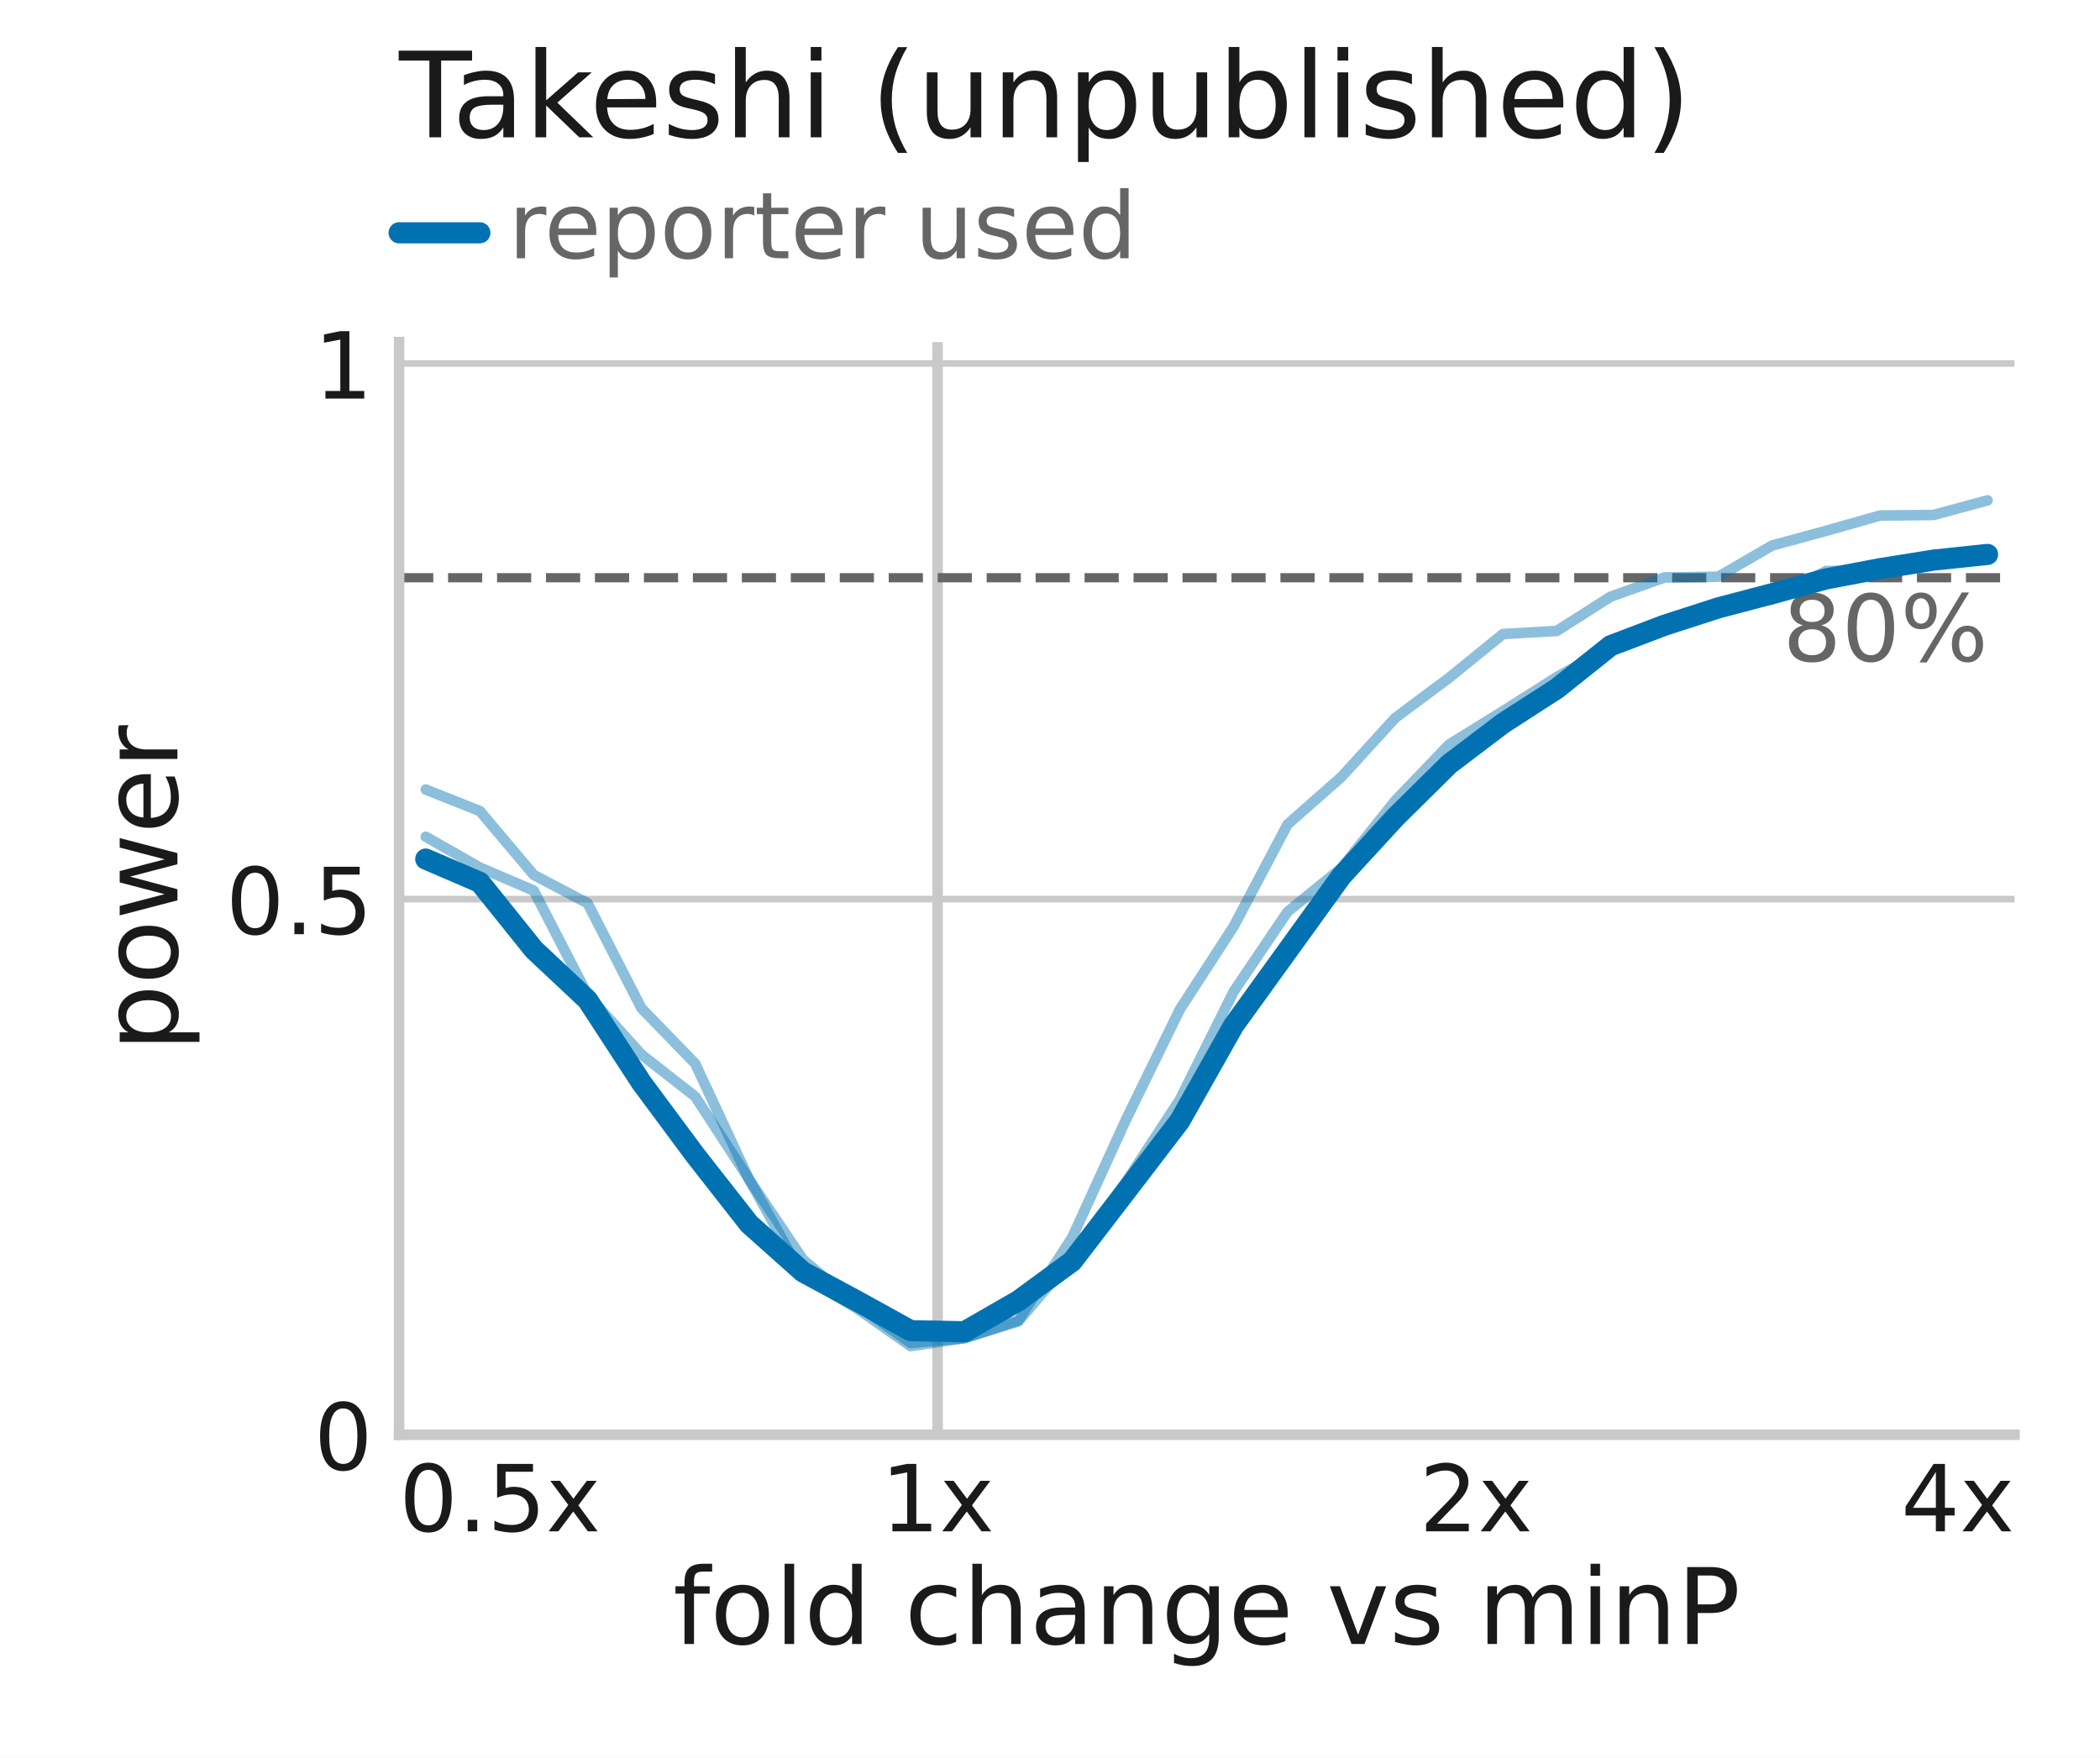
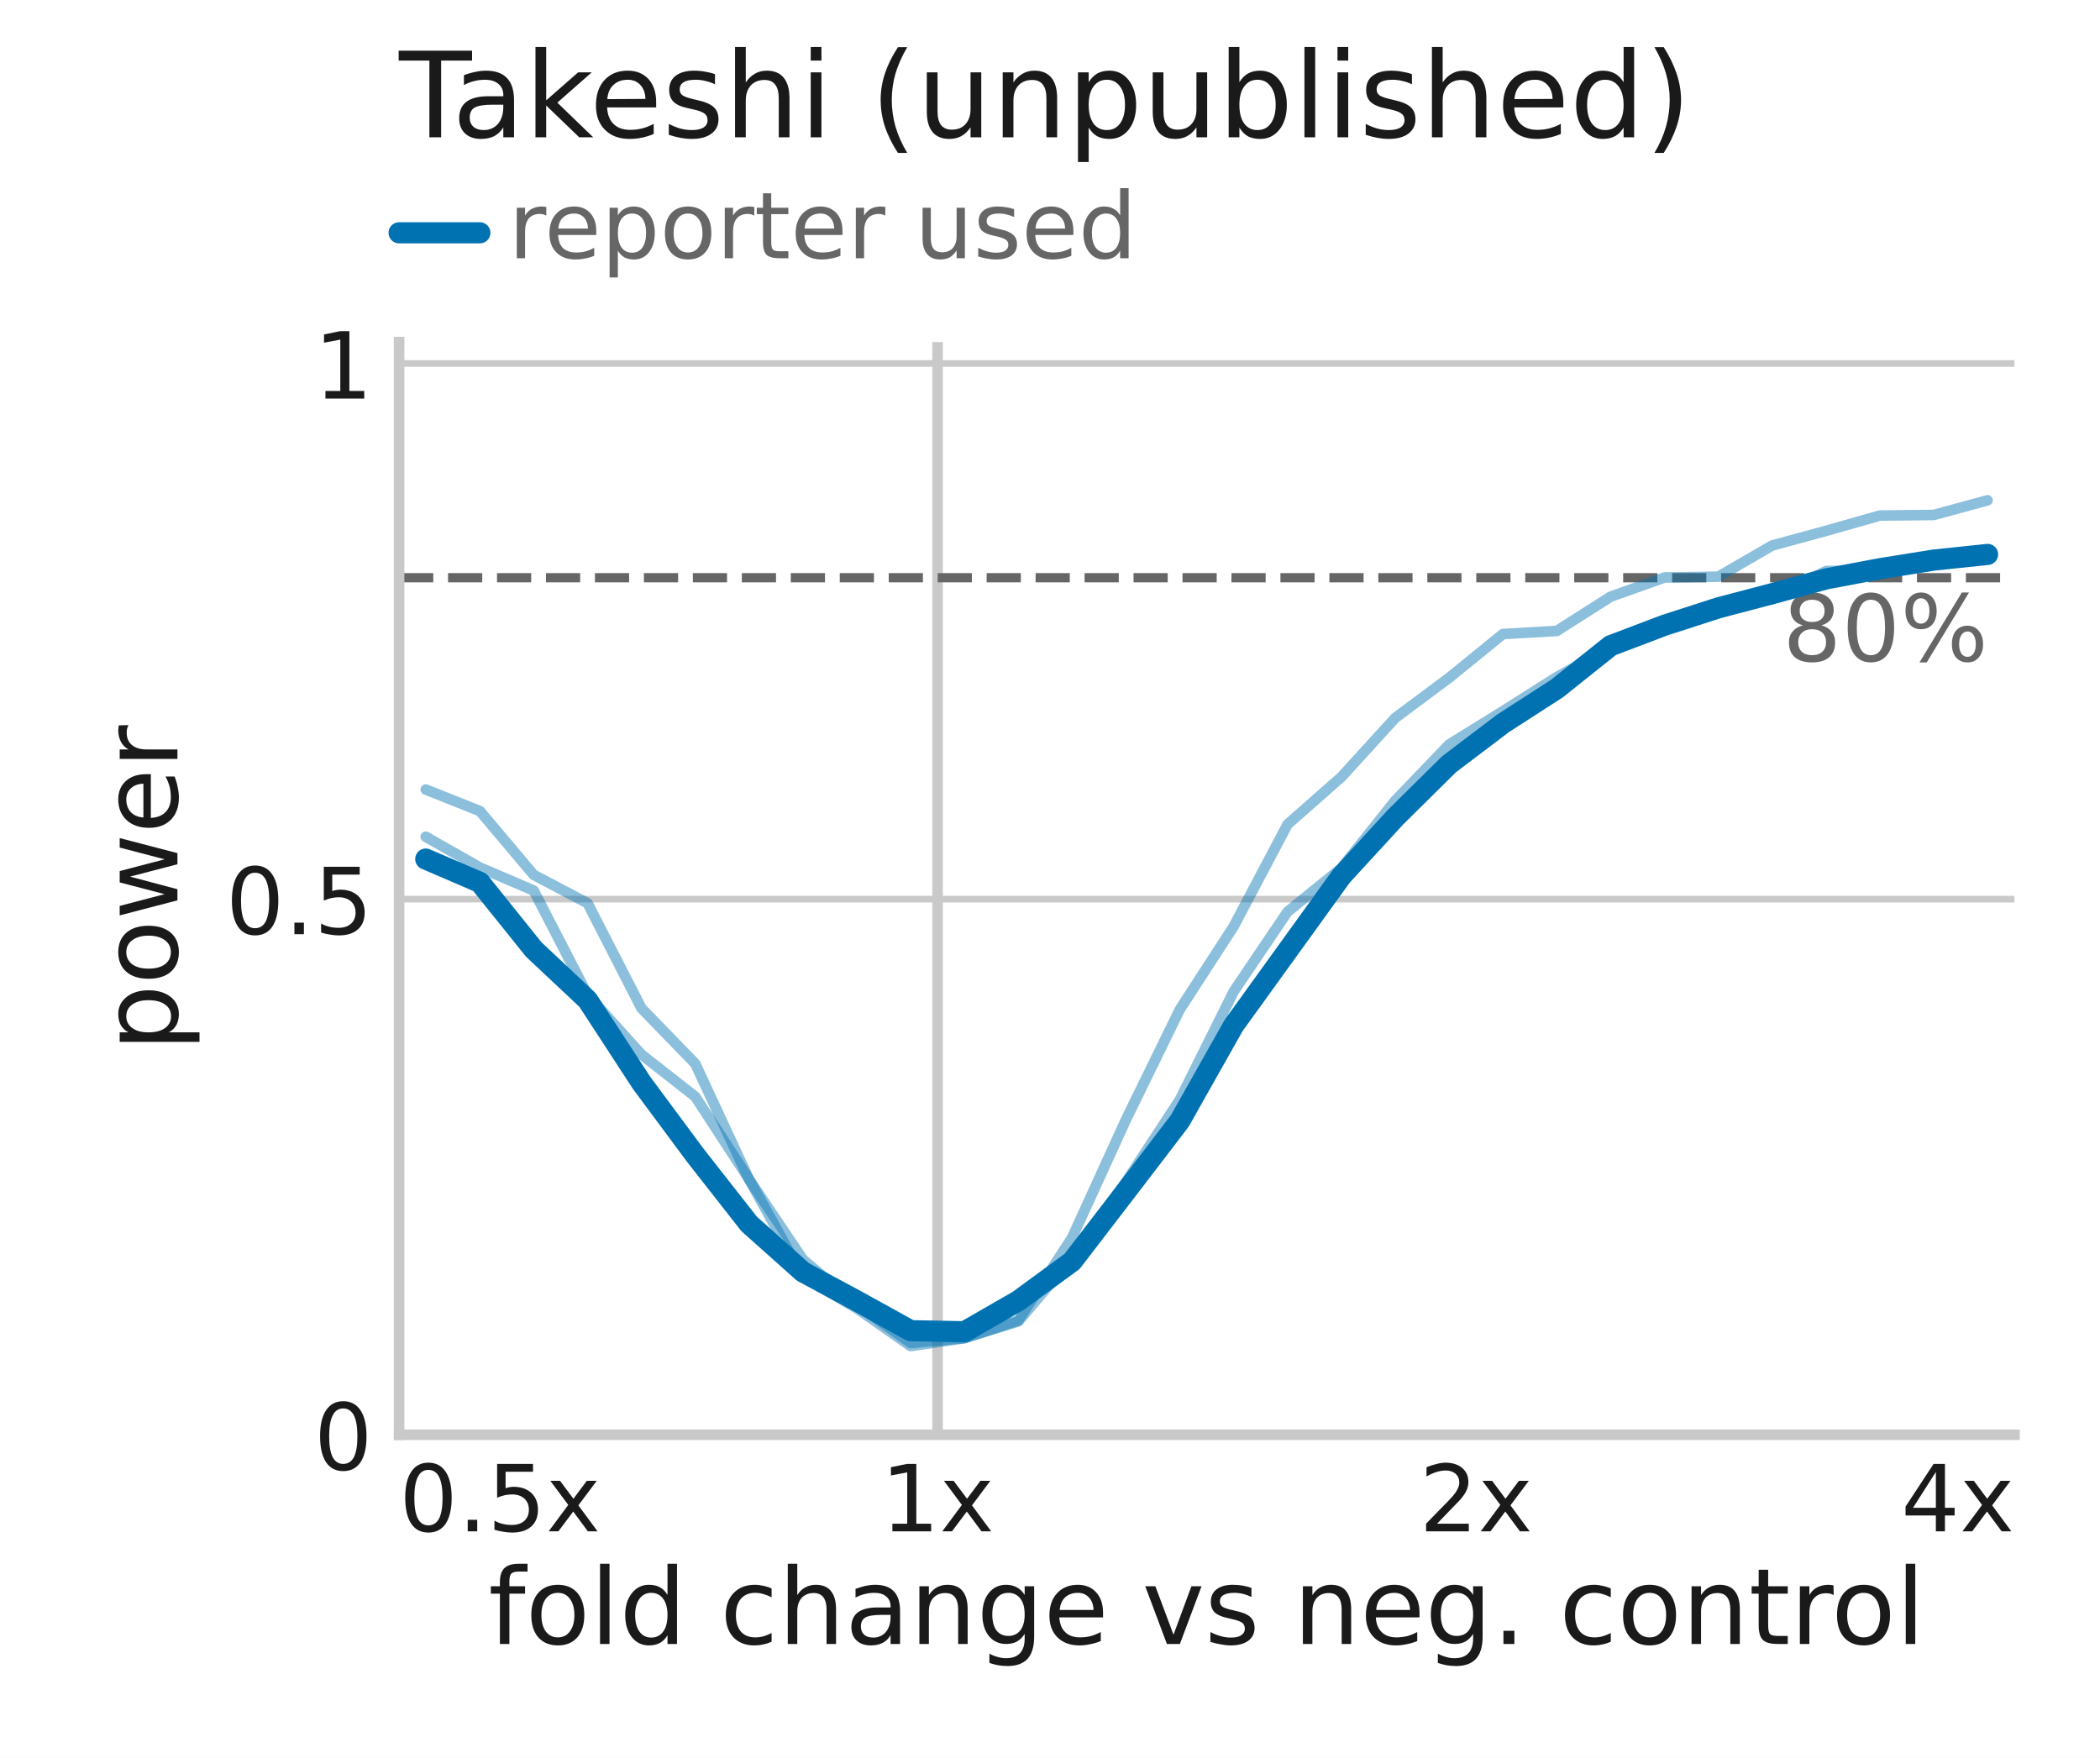
<svg xmlns="http://www.w3.org/2000/svg" width="159.12pt" height="133.2pt" viewBox="0 0 159.12 133.2" version="1.1">
  <defs>
    <style type="text/css">*{stroke-linejoin: round; stroke-linecap: butt}</style>
  </defs>
  <g id="figure_1">
    <g id="patch_1">
      <path d="M 0 133.2  L 159.12 133.2  L 159.12 0  L 0 0  z " style="fill: #ffffff" />
    </g>
    <g id="axes_1">
      <g id="patch_2">
        <path d="M 30.24 108.72  L 152.64 108.72  L 152.64 25.92  L 30.24 25.92  z " style="fill: #ffffff" />
      </g>
      <g id="matplotlib.axis_1">
        <g id="xtick_1">
          <g id="line2d_1" />
          <g id="text_1">
            <text style="font-size: 7px; font-family: 'DejaVu Sans', 'Bitstream Vera Sans', 'Computer Modern Sans Serif', 'Lucida Grande', 'Verdana', 'Geneva', 'Lucid', 'Arial', 'Helvetica', 'Avant Garde', sans-serif; text-anchor: start; fill: #1a1a1a" x="30.24" y="116.039" transform="rotate(-0 30.24 116.0389)">0.5x</text>
          </g>
        </g>
        <g id="xtick_2">
          <g id="line2d_2" />
          <g id="text_2">
            <text style="font-size: 7px; font-family: 'DejaVu Sans', 'Bitstream Vera Sans', 'Computer Modern Sans Serif', 'Lucida Grande', 'Verdana', 'Geneva', 'Lucid', 'Arial', 'Helvetica', 'Avant Garde', sans-serif; text-anchor: middle; fill: #1a1a1a" x="71.04" y="116.039" transform="rotate(-0 71.04 116.0389)">1x</text>
          </g>
        </g>
        <g id="xtick_3">
          <g id="line2d_3" />
          <g id="text_3">
            <text style="font-size: 7px; font-family: 'DejaVu Sans', 'Bitstream Vera Sans', 'Computer Modern Sans Serif', 'Lucida Grande', 'Verdana', 'Geneva', 'Lucid', 'Arial', 'Helvetica', 'Avant Garde', sans-serif; text-anchor: middle; fill: #1a1a1a" x="111.84" y="116.039" transform="rotate(-0 111.84 116.0389)">2x</text>
          </g>
        </g>
        <g id="xtick_4">
          <g id="line2d_4" />
          <g id="text_4">
            <text style="font-size: 7px; font-family: 'DejaVu Sans', 'Bitstream Vera Sans', 'Computer Modern Sans Serif', 'Lucida Grande', 'Verdana', 'Geneva', 'Lucid', 'Arial', 'Helvetica', 'Avant Garde', sans-serif; text-anchor: end; fill: #1a1a1a" x="152.64" y="116.039" transform="rotate(-0 152.64 116.0389)">4x</text>
          </g>
        </g>
        <g id="text_5">
-           <text style="font-size: 8px; font-family: 'DejaVu Sans', 'Bitstream Vera Sans', 'Computer Modern Sans Serif', 'Lucida Grande', 'Verdana', 'Geneva', 'Lucid', 'Arial', 'Helvetica', 'Avant Garde', sans-serif; text-anchor: middle; fill: #1a1a1a" x="91.44" y="124.573" transform="rotate(-0 91.44 124.5734)">fold change vs minP</text>
+           <text style="font-size: 8px; font-family: 'DejaVu Sans', 'Bitstream Vera Sans', 'Computer Modern Sans Serif', 'Lucida Grande', 'Verdana', 'Geneva', 'Lucid', 'Arial', 'Helvetica', 'Avant Garde', sans-serif; text-anchor: middle; fill: #1a1a1a" x="91.44" y="124.573" transform="rotate(-0 91.44 124.5734)">fold change vs neg. control</text>
        </g>
      </g>
      <g id="matplotlib.axis_2">
        <g id="ytick_1">
          <g id="line2d_5">
-             <path d="M 30.24 108.72  L 152.64 108.72  " clip-path="url(#pc0f645b5f4)" style="fill: none; stroke: #c9c9c9; stroke-width: 0.5; stroke-linecap: square" />
+             <path d="M 30.24 108.72  L 152.64 108.72  " clip-path="url(#pe0666fcbfd)" style="fill: none; stroke: #c9c9c9; stroke-width: 0.5; stroke-linecap: square" />
          </g>
          <g id="line2d_6" />
          <g id="text_6">
            <text style="font-size: 7px; font-family: 'DejaVu Sans', 'Bitstream Vera Sans', 'Computer Modern Sans Serif', 'Lucida Grande', 'Verdana', 'Geneva', 'Lucid', 'Arial', 'Helvetica', 'Avant Garde', sans-serif; text-anchor: end; fill: #1a1a1a" x="28.24" y="111.379" transform="rotate(-0 28.24 111.3795)">0</text>
          </g>
        </g>
        <g id="ytick_2">
          <g id="line2d_7">
-             <path d="M 30.24 68.132  L 152.64 68.132  " clip-path="url(#pc0f645b5f4)" style="fill: none; stroke: #c9c9c9; stroke-width: 0.5; stroke-linecap: square" />
+             <path d="M 30.24 68.132  L 152.64 68.132  " clip-path="url(#pe0666fcbfd)" style="fill: none; stroke: #c9c9c9; stroke-width: 0.5; stroke-linecap: square" />
          </g>
          <g id="line2d_8" />
          <g id="text_7">
            <text style="font-size: 7px; font-family: 'DejaVu Sans', 'Bitstream Vera Sans', 'Computer Modern Sans Serif', 'Lucida Grande', 'Verdana', 'Geneva', 'Lucid', 'Arial', 'Helvetica', 'Avant Garde', sans-serif; text-anchor: end; fill: #1a1a1a" x="28.24" y="70.791" transform="rotate(-0 28.24 70.79122)">0.5</text>
          </g>
        </g>
        <g id="ytick_3">
          <g id="line2d_9">
-             <path d="M 30.24 27.544  L 152.64 27.544  " clip-path="url(#pc0f645b5f4)" style="fill: none; stroke: #c9c9c9; stroke-width: 0.5; stroke-linecap: square" />
+             <path d="M 30.24 27.544  L 152.64 27.544  " clip-path="url(#pe0666fcbfd)" style="fill: none; stroke: #c9c9c9; stroke-width: 0.5; stroke-linecap: square" />
          </g>
          <g id="line2d_10" />
          <g id="text_8">
            <text style="font-size: 7px; font-family: 'DejaVu Sans', 'Bitstream Vera Sans', 'Computer Modern Sans Serif', 'Lucida Grande', 'Verdana', 'Geneva', 'Lucid', 'Arial', 'Helvetica', 'Avant Garde', sans-serif; text-anchor: end; fill: #1a1a1a" x="28.24" y="30.203" transform="rotate(-0 28.24 30.20298)">1</text>
          </g>
        </g>
        <g id="text_9">
          <text style="font-size: 8px; font-family: 'DejaVu Sans', 'Bitstream Vera Sans', 'Computer Modern Sans Serif', 'Lucida Grande', 'Verdana', 'Geneva', 'Lucid', 'Arial', 'Helvetica', 'Avant Garde', sans-serif; text-anchor: middle; fill: #1a1a1a" x="13.444" y="67.32" transform="rotate(-90 13.44406 67.32)">power</text>
        </g>
      </g>
      <g id="line2d_11">
-         <path d="M 71.04 108.72  L 71.04 25.92  " clip-path="url(#pc0f645b5f4)" style="fill: none; stroke: #c9c9c9; stroke-width: 0.8; stroke-linecap: square" />
+         <path d="M 71.04 108.72  L 71.04 25.92  " clip-path="url(#pe0666fcbfd)" style="fill: none; stroke: #c9c9c9; stroke-width: 0.8; stroke-linecap: square" />
      </g>
      <g id="line2d_12">
-         <path d="M 30.24 43.779  L 152.64 43.779  " clip-path="url(#pc0f645b5f4)" style="fill: none; stroke-dasharray: 2.59,1.12; stroke-dashoffset: 0; stroke: #666666; stroke-width: 0.7" />
+         <path d="M 30.24 43.779  L 152.64 43.779  " clip-path="url(#pe0666fcbfd)" style="fill: none; stroke-dasharray: 2.59,1.12; stroke-dashoffset: 0; stroke: #666666; stroke-width: 0.7" />
      </g>
      <g id="patch_3">
        <path d="M 30.24 108.72  L 30.24 25.92  " style="fill: none; stroke: #c9c9c9; stroke-width: 0.8; stroke-linejoin: miter; stroke-linecap: square" />
      </g>
      <g id="patch_4">
        <path d="M 30.24 108.72  L 152.64 108.72  " style="fill: none; stroke: #c9c9c9; stroke-width: 0.8; stroke-linejoin: miter; stroke-linecap: square" />
      </g>
      <g id="line2d_13">
-         <path d="M 32.26 59.828  L 36.36 61.459  L 40.44 66.296  L 44.52 68.441  L 48.6 76.396  L 52.68 80.602  L 56.76 89.377  L 60.84 95.442  L 64.92 98.869  L 69 101.77  L 73.08 101.399  L 77.16 100.053  L 81.24 93.773  L 85.32 84.836  L 89.4 76.488  L 93.48 70.196  L 97.56 62.468  L 101.64 58.876  L 105.72 54.402  L 109.8 51.362  L 113.88 48.045  L 117.96 47.809  L 122.04 45.213  L 126.12 43.759  L 130.2 43.702  L 134.28 41.337  L 138.36 40.226  L 142.44 39.067  L 146.52 39.022  L 150.6 37.913  " clip-path="url(#pc0f645b5f4)" style="fill: none; stroke: #0072b2; stroke-opacity: 0.45; stroke-width: 0.8; stroke-linecap: round" />
+         <path d="M 32.26 59.828  L 36.36 61.459  L 40.44 66.296  L 44.52 68.441  L 48.6 76.396  L 52.68 80.602  L 56.76 89.377  L 60.84 95.442  L 64.92 98.869  L 69 101.77  L 73.08 101.399  L 77.16 100.053  L 81.24 93.773  L 85.32 84.836  L 89.4 76.488  L 93.48 70.196  L 97.56 62.468  L 101.64 58.876  L 105.72 54.402  L 109.8 51.362  L 113.88 48.045  L 117.96 47.809  L 122.04 45.213  L 126.12 43.759  L 130.2 43.702  L 134.28 41.337  L 138.36 40.226  L 142.44 39.067  L 146.52 39.022  L 150.6 37.913  " clip-path="url(#pe0666fcbfd)" style="fill: none; stroke: #0072b2; stroke-opacity: 0.45; stroke-width: 0.8; stroke-linecap: round" />
      </g>
      <g id="line2d_14">
-         <path d="M 32.26 63.405  L 36.36 65.737  L 40.44 67.486  L 44.52 75.385  L 48.6 79.904  L 52.68 83.101  L 56.76 89.363  L 60.84 96.737  L 64.92 99.142  L 69 102.002  L 73.08 101.401  L 77.16 100.133  L 81.24 95.31  L 85.32 89.556  L 89.4 83.328  L 93.48 75.128  L 97.56 69.09  L 101.64 65.782  L 105.72 60.671  L 109.8 56.416  L 113.88 53.89  L 117.96 51.305  L 122.04 49.046  L 126.12 47.521  L 130.2 46.154  L 134.28 45.408  L 138.36 43.269  L 142.44 43.212  L 146.52 42.058  L 150.6 42.035  " clip-path="url(#pc0f645b5f4)" style="fill: none; stroke: #0072b2; stroke-opacity: 0.45; stroke-width: 0.8; stroke-linecap: round" />
+         <path d="M 32.26 63.405  L 36.36 65.737  L 40.44 67.486  L 44.52 75.385  L 48.6 79.904  L 52.68 83.101  L 56.76 89.363  L 60.84 96.737  L 64.92 99.142  L 69 102.002  L 73.08 101.401  L 77.16 100.133  L 81.24 95.31  L 85.32 89.556  L 89.4 83.328  L 93.48 75.128  L 97.56 69.09  L 101.64 65.782  L 105.72 60.671  L 109.8 56.416  L 113.88 53.89  L 117.96 51.305  L 122.04 49.046  L 126.12 47.521  L 130.2 46.154  L 134.28 45.408  L 138.36 43.269  L 142.44 43.212  L 146.52 42.058  L 150.6 42.035  " clip-path="url(#pe0666fcbfd)" style="fill: none; stroke: #0072b2; stroke-opacity: 0.45; stroke-width: 0.8; stroke-linecap: round" />
      </g>
      <g id="text_10">
        <text style="font-size: 7px; font-family: 'DejaVu Sans', 'Bitstream Vera Sans', 'Computer Modern Sans Serif', 'Lucida Grande', 'Verdana', 'Geneva', 'Lucid', 'Arial', 'Helvetica', 'Avant Garde', sans-serif; text-anchor: end; fill: #666666" x="150.64" y="50.098" transform="rotate(-0 150.64 50.09773)">80%</text>
      </g>
      <g id="line2d_15">
-         <path d="M 32.26 65.097  L 36.36 66.862  L 40.44 71.946  L 44.52 75.778  L 48.6 82.035  L 52.68 87.536  L 56.76 92.743  L 60.84 96.383  L 64.92 98.578  L 69 100.834  L 73.08 100.914  L 77.16 98.568  L 81.24 95.58  L 85.32 90.266  L 89.4 84.931  L 93.48 77.696  L 97.56 72.044  L 101.64 66.387  L 105.72 61.943  L 109.8 57.909  L 113.88 54.817  L 117.96 52.186  L 122.04 48.929  L 126.12 47.38  L 130.2 46.061  L 134.28 44.987  L 138.36 43.868  L 142.44 43.095  L 146.52 42.442  L 150.6 42.012  " clip-path="url(#pc0f645b5f4)" style="fill: none; stroke: #0072b2; stroke-width: 1.6; stroke-linecap: round" />
+         <path d="M 32.26 65.097  L 36.36 66.862  L 40.44 71.946  L 44.52 75.778  L 48.6 82.035  L 52.68 87.536  L 56.76 92.743  L 60.84 96.383  L 64.92 98.578  L 69 100.834  L 73.08 100.914  L 77.16 98.568  L 81.24 95.58  L 85.32 90.266  L 89.4 84.931  L 93.48 77.696  L 97.56 72.044  L 101.64 66.387  L 105.72 61.943  L 109.8 57.909  L 113.88 54.817  L 117.96 52.186  L 122.04 48.929  L 126.12 47.38  L 130.2 46.061  L 134.28 44.987  L 138.36 43.868  L 142.44 43.095  L 146.52 42.442  L 150.6 42.012  " clip-path="url(#pe0666fcbfd)" style="fill: none; stroke: #0072b2; stroke-width: 1.6; stroke-linecap: round" />
      </g>
    </g>
    <g id="line2d_16">
      <path d="M 30.24 17.64  L 36.36 17.64  " style="fill: none; stroke: #0072b2; stroke-width: 1.6; stroke-linecap: round" />
    </g>
    <g id="text_11">
      <text style="font-size: 9px; font-family: 'DejaVu Sans', 'Bitstream Vera Sans', 'Computer Modern Sans Serif', 'Lucida Grande', 'Verdana', 'Geneva', 'Lucid', 'Arial', 'Helvetica', 'Avant Garde', sans-serif; text-anchor: start; fill: #1a1a1a" x="30.24" y="10.403" transform="rotate(-0 30.24 10.40344)">Takeshi (unpublished)</text>
    </g>
    <g id="text_12">
      <text style="font-size: 7px; font-family: 'DejaVu Sans', 'Bitstream Vera Sans', 'Computer Modern Sans Serif', 'Lucida Grande', 'Verdana', 'Geneva', 'Lucid', 'Arial', 'Helvetica', 'Avant Garde', sans-serif; text-anchor: start; fill: #666666" x="38.52" y="19.572" transform="rotate(-0 38.52 19.57156)">reporter used</text>
    </g>
  </g>
  <defs>
-     <clipPath id="pc0f645b5f4">
+     <clipPath id="pe0666fcbfd">
      <rect x="30.24" y="25.92" width="122.4" height="82.8" />
    </clipPath>
  </defs>
</svg>
